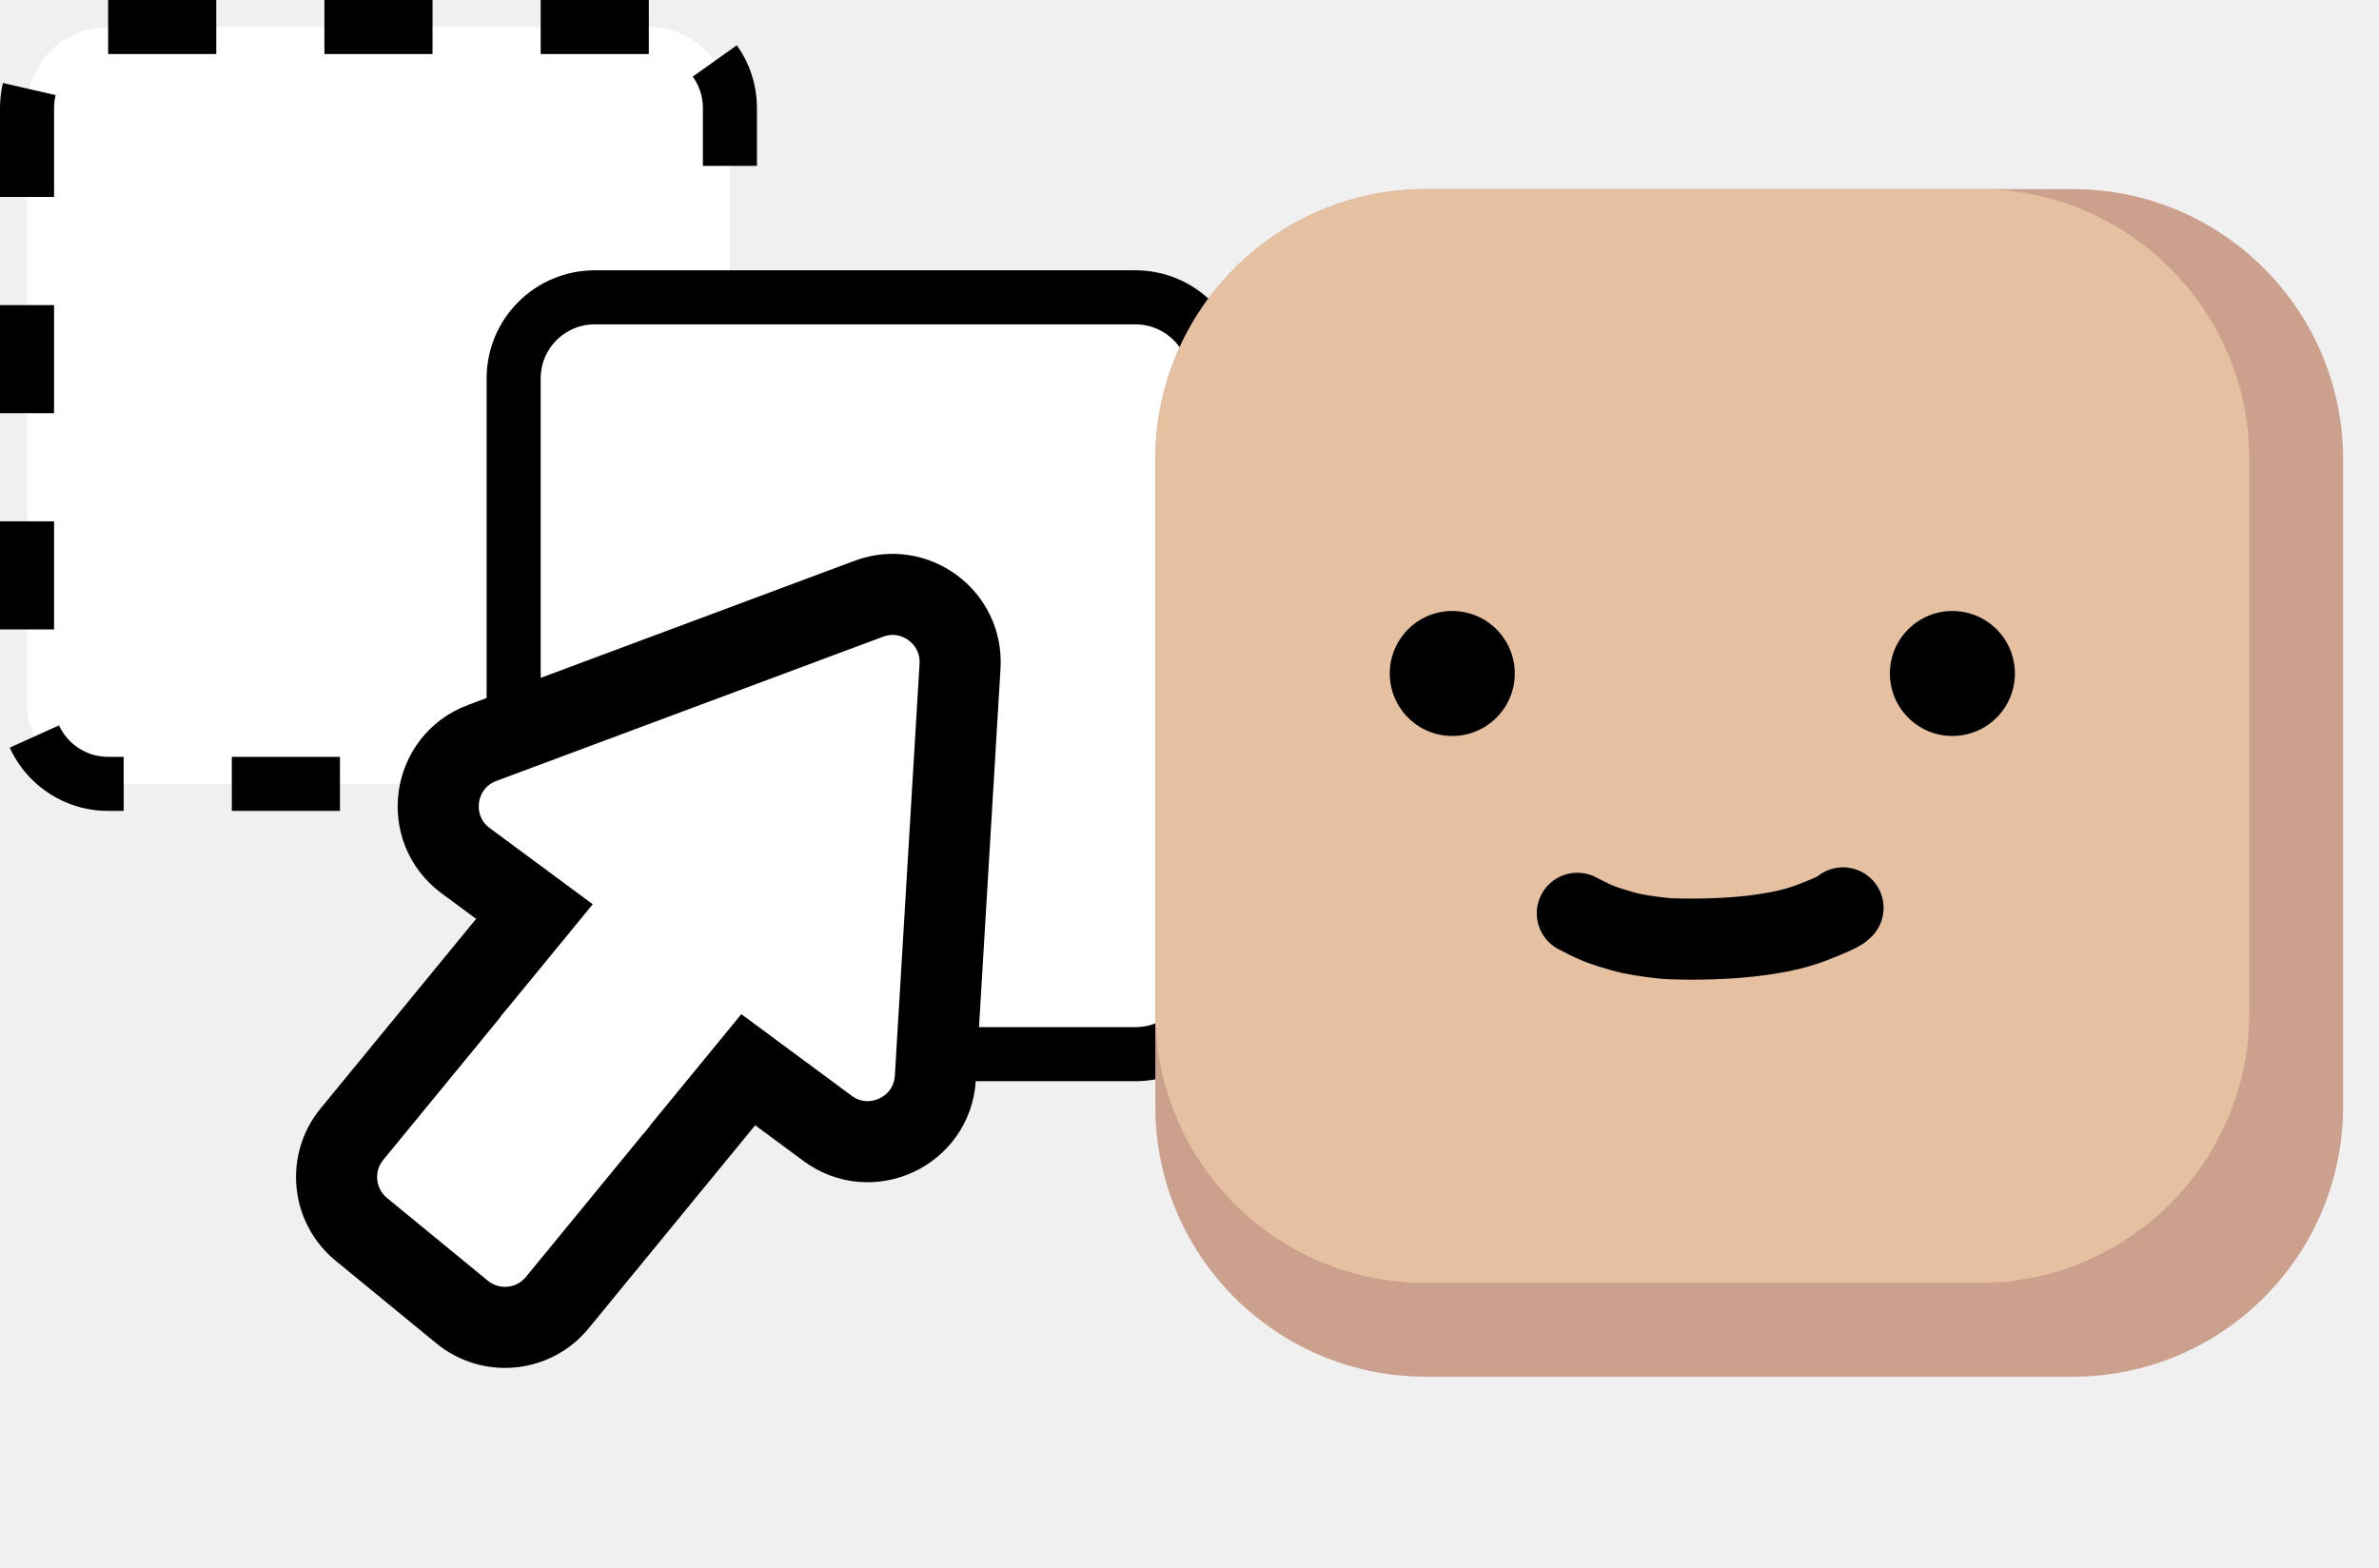
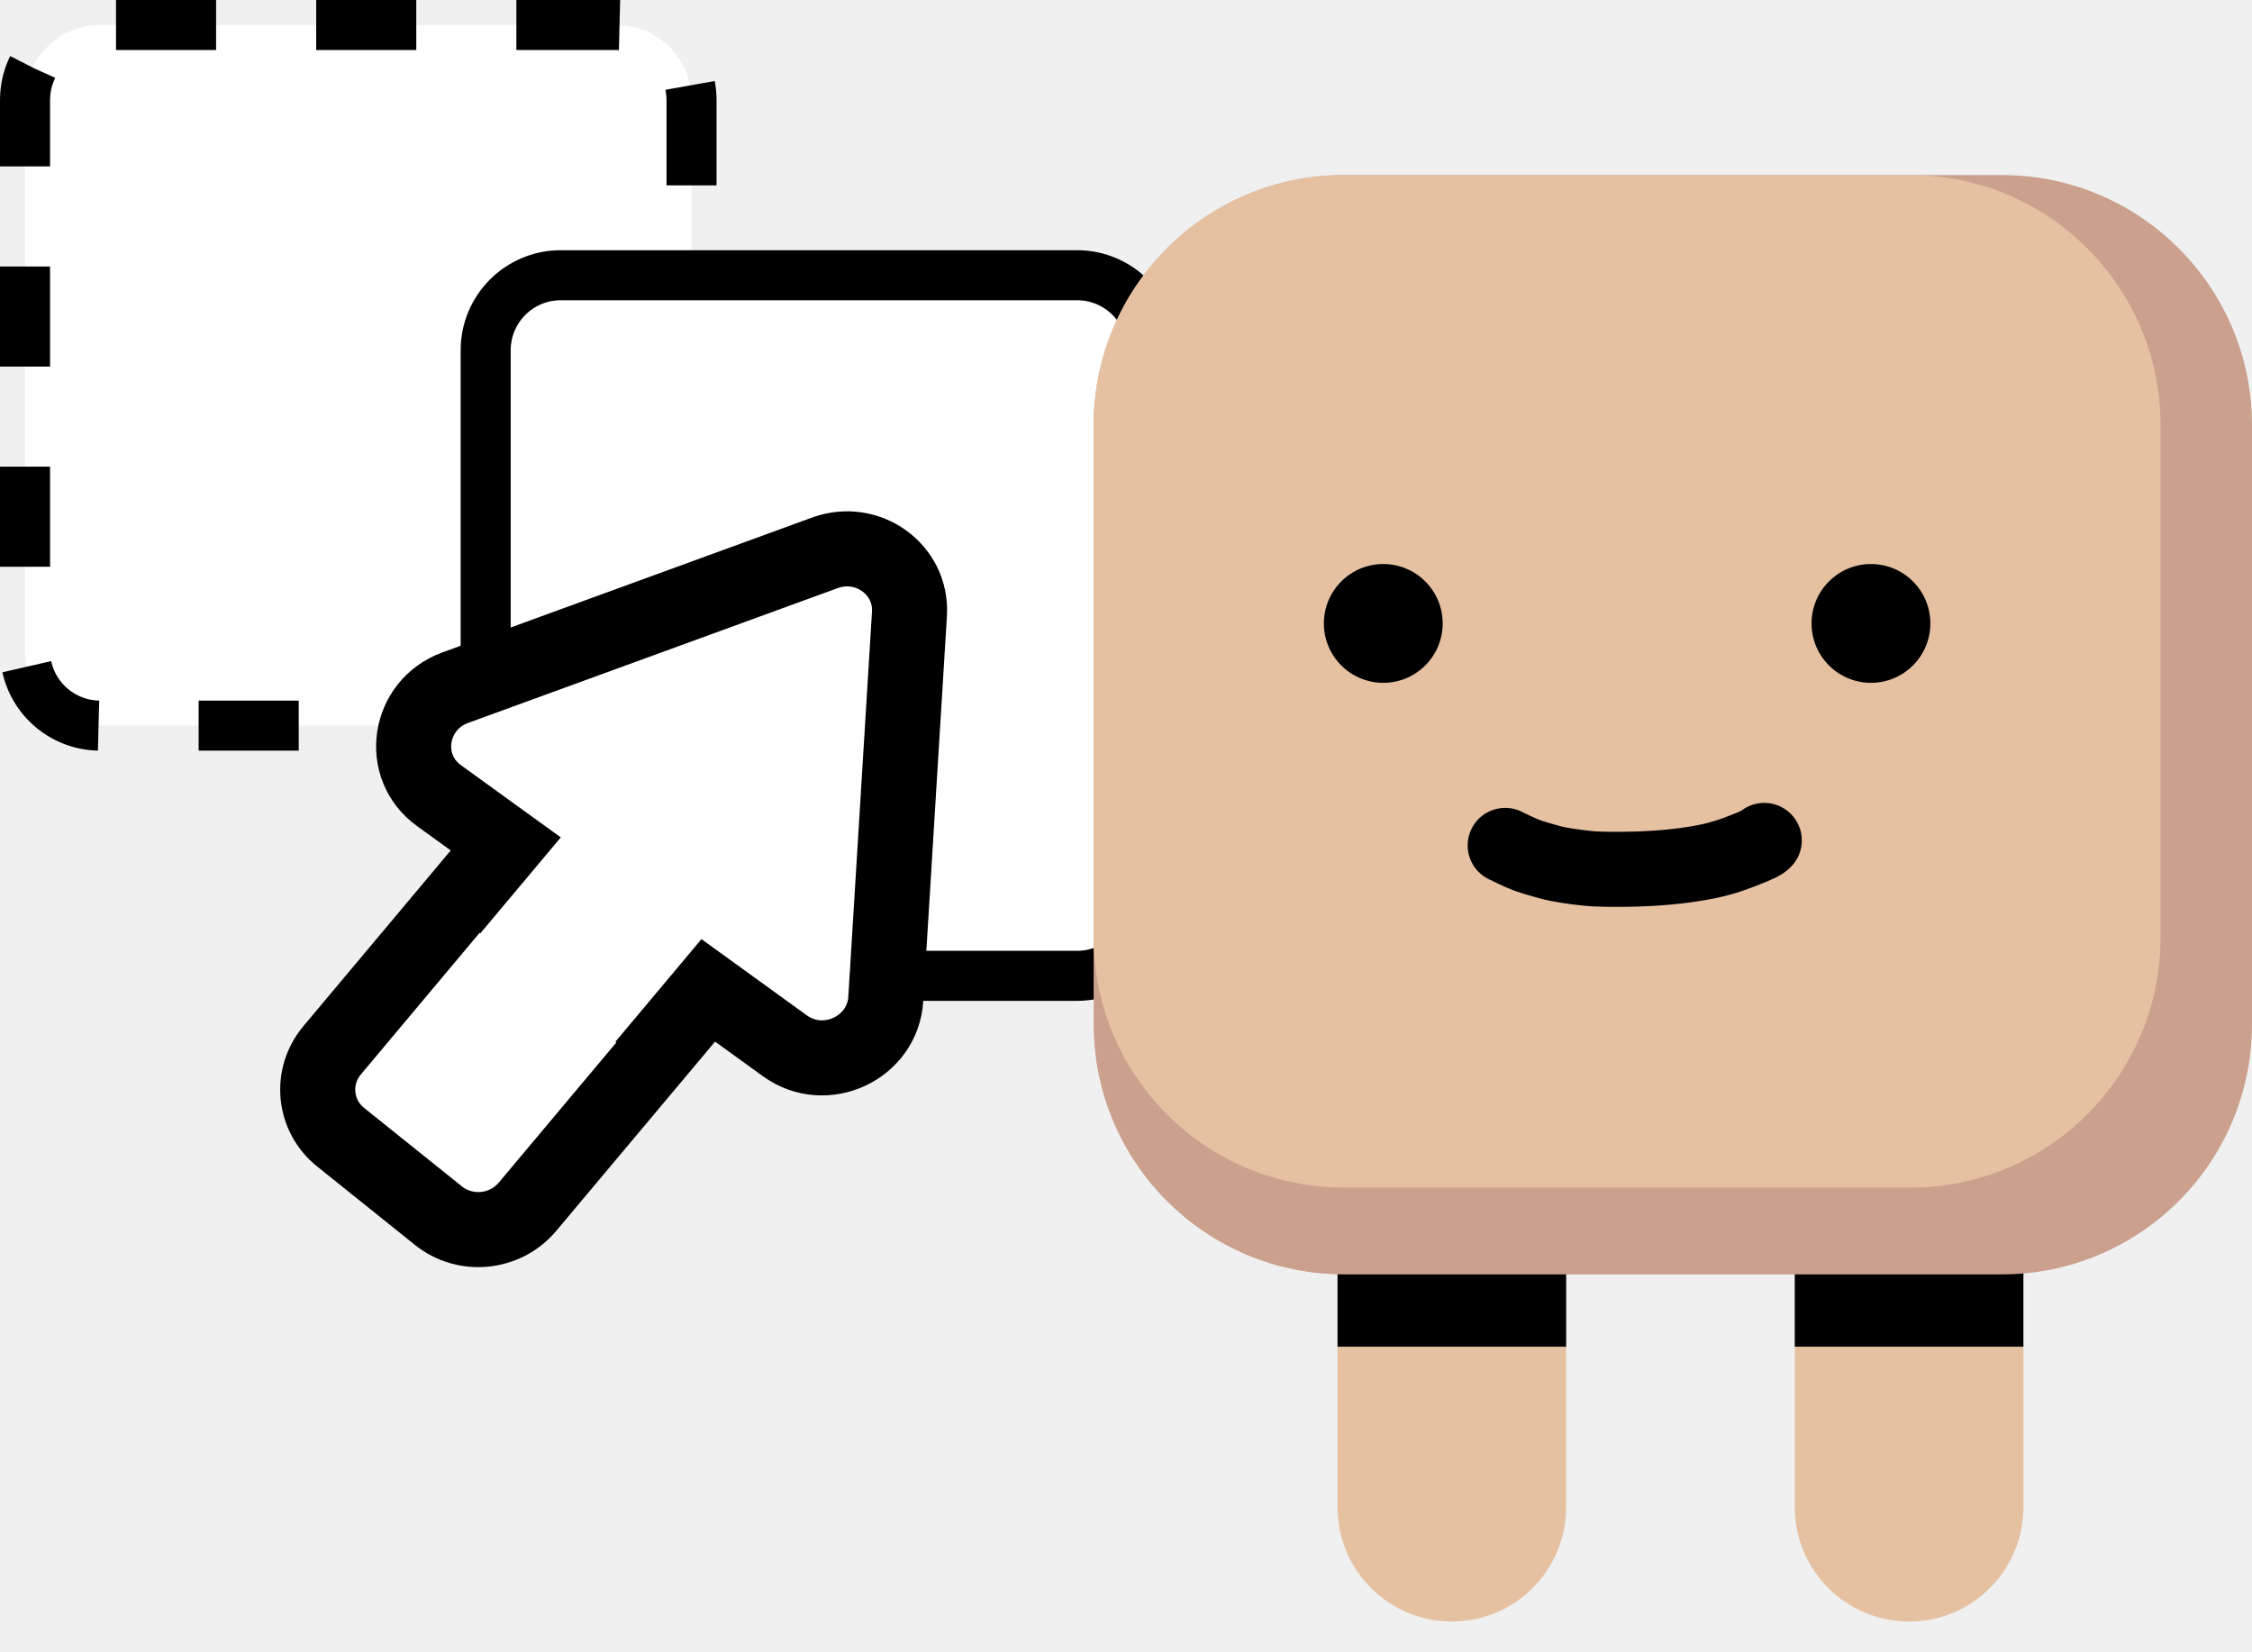
- <svg xmlns="http://www.w3.org/2000/svg" width="44" height="29" viewBox="0 0 44 29" fill="none">
-   <rect x="-0.5" y="0.5" width="13" height="14" rx="1.5" transform="matrix(-1 0 0 1 13 0)" fill="white" stroke="black" stroke-dasharray="2 2" />
-   <rect x="-0.5" y="0.5" width="13" height="14" rx="1.5" transform="matrix(-1 0 0 1 22 5)" fill="white" stroke="black" />
-   <rect x="21.368" y="3.498" width="21.968" height="21.968" rx="5" fill="#CBA08D" />
-   <rect x="21.368" y="3.498" width="20.234" height="20.234" rx="5" fill="#E5C1A2" />
-   <circle cx="26.86" cy="12.458" r="1.156" fill="black" />
-   <circle cx="36.11" cy="12.458" r="1.156" fill="black" />
-   <path d="M29.173 16.894C29.249 16.931 29.426 17.029 29.587 17.092C29.694 17.133 29.868 17.187 30.003 17.225C30.138 17.263 30.233 17.282 30.349 17.3C30.465 17.319 30.599 17.338 30.716 17.35C30.832 17.363 30.927 17.369 31.117 17.371C31.307 17.374 31.59 17.372 31.857 17.358C32.124 17.345 32.367 17.32 32.577 17.291C32.787 17.261 32.958 17.228 33.104 17.193C33.251 17.157 33.367 17.12 33.502 17.07C33.636 17.02 33.784 16.958 33.881 16.915C33.977 16.871 34.018 16.849 34.041 16.834C34.064 16.819 34.069 16.813 34.087 16.794" stroke="black" stroke-width="1.5" stroke-linecap="round" />
-   <path d="M17.756 12.322C17.81 11.42 16.918 10.76 16.071 11.075L8.918 13.743C7.989 14.09 7.814 15.33 8.611 15.92L15.307 20.873C16.104 21.462 17.239 20.932 17.299 19.942L17.756 12.322Z" fill="white" stroke="black" stroke-width="1.5" />
-   <path d="M9.275 17.608L6.508 20.981C6.071 21.515 6.149 22.302 6.682 22.74L8.547 24.27C9.081 24.708 9.869 24.63 10.307 24.096L13.073 20.723L9.275 17.608Z" fill="white" stroke="black" stroke-width="1.5" />
-   <rect width="3.414" height="6.155" transform="matrix(-0.773209 -0.634152 -0.634152 0.773209 15.7999 16.213)" fill="white" />
+ <svg xmlns="http://www.w3.org/2000/svg" width="45" height="33" viewBox="0 0 45 33" fill="none">
+   <rect x="-0.5" y="0.5" width="13.318" height="14" rx="1.5" transform="matrix(-1 0 0 1 13.3182 0)" fill="white" stroke="black" stroke-dasharray="2 2" />
+   <rect x="-0.5" y="0.5" width="13.318" height="14" rx="1.5" transform="matrix(-1 0 0 1 22.5227 5)" fill="white" stroke="black" />
+   <rect x="35.864" y="22.286" width="4.568" height="10.117" rx="2.284" fill="#E5C1A2" />
+   <rect x="26.727" y="22.286" width="4.568" height="10.117" rx="2.284" fill="#E5C1A2" />
+   <rect x="26.727" y="22.286" width="4.568" height="4.625" fill="black" />
+   <rect x="35.864" y="22.286" width="4.568" height="4.625" fill="black" />
+   <rect x="21.854" y="3.498" width="23.146" height="21.968" rx="5" fill="#CBA08D" />
+   <rect x="21.854" y="3.498" width="21.319" height="20.234" rx="5" fill="#E5C1A2" />
+   <circle cx="27.641" cy="12.458" r="1.187" fill="black" />
+   <circle cx="37.386" cy="12.458" r="1.187" fill="black" />
+   <path d="M30.077 16.894C30.158 16.931 30.344 17.029 30.513 17.092C30.626 17.133 30.809 17.187 30.952 17.225C31.094 17.263 31.194 17.282 31.316 17.3C31.438 17.319 31.58 17.338 31.703 17.35C31.826 17.363 31.925 17.369 32.125 17.371C32.326 17.374 32.624 17.372 32.905 17.358C33.187 17.345 33.442 17.32 33.664 17.291C33.885 17.261 34.065 17.228 34.219 17.193C34.373 17.157 34.496 17.12 34.638 17.07C34.779 17.02 34.936 16.958 35.037 16.915C35.139 16.871 35.182 16.849 35.206 16.834C35.23 16.819 35.235 16.813 35.254 16.794" stroke="black" stroke-width="1.5" stroke-linecap="round" />
+   <path d="M18.173 12.268C18.227 11.38 17.337 10.736 16.484 11.047L9.099 13.741C8.154 14.086 7.968 15.318 8.772 15.899L15.685 20.899C16.489 21.481 17.639 20.946 17.7 19.962L18.173 12.268Z" fill="white" stroke="black" stroke-width="1.5" />
+   <path d="M9.48 17.597L6.639 20.985C6.194 21.515 6.269 22.294 6.807 22.725L8.763 24.294C9.301 24.725 10.097 24.644 10.541 24.114L13.383 20.727L9.48 17.597Z" fill="white" stroke="black" stroke-width="1.5" />
+   <rect width="3.469" height="6.197" transform="matrix(-0.778357 -0.624188 -0.644138 0.767932 16.1589 16.213)" fill="white" />
</svg>
